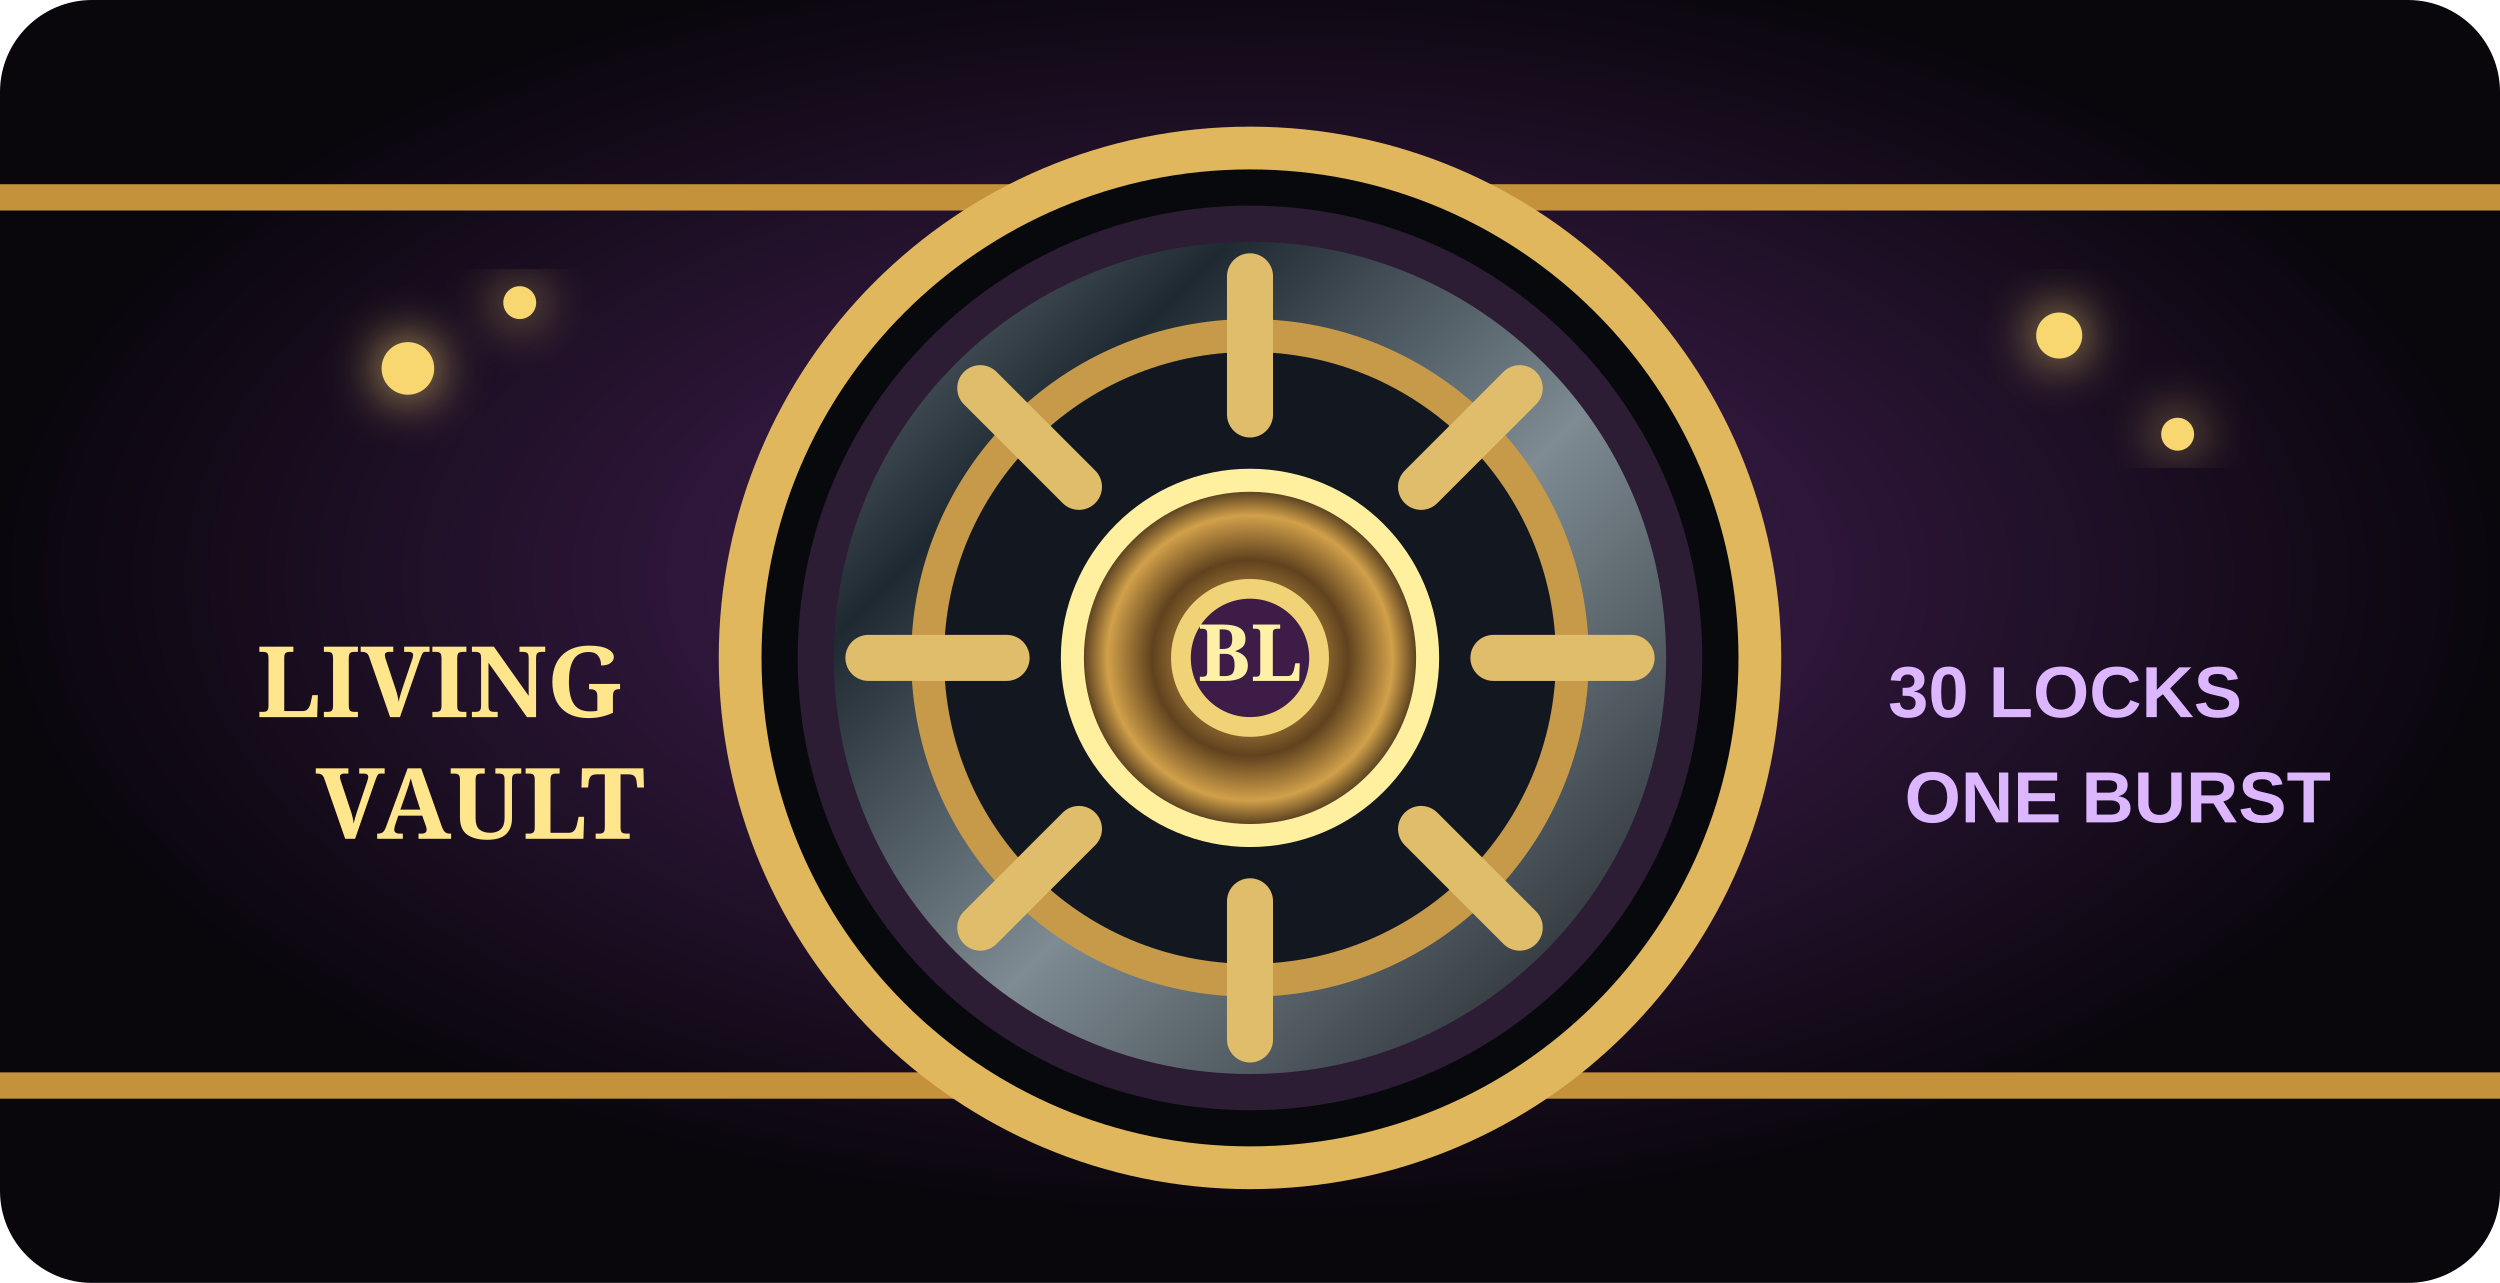
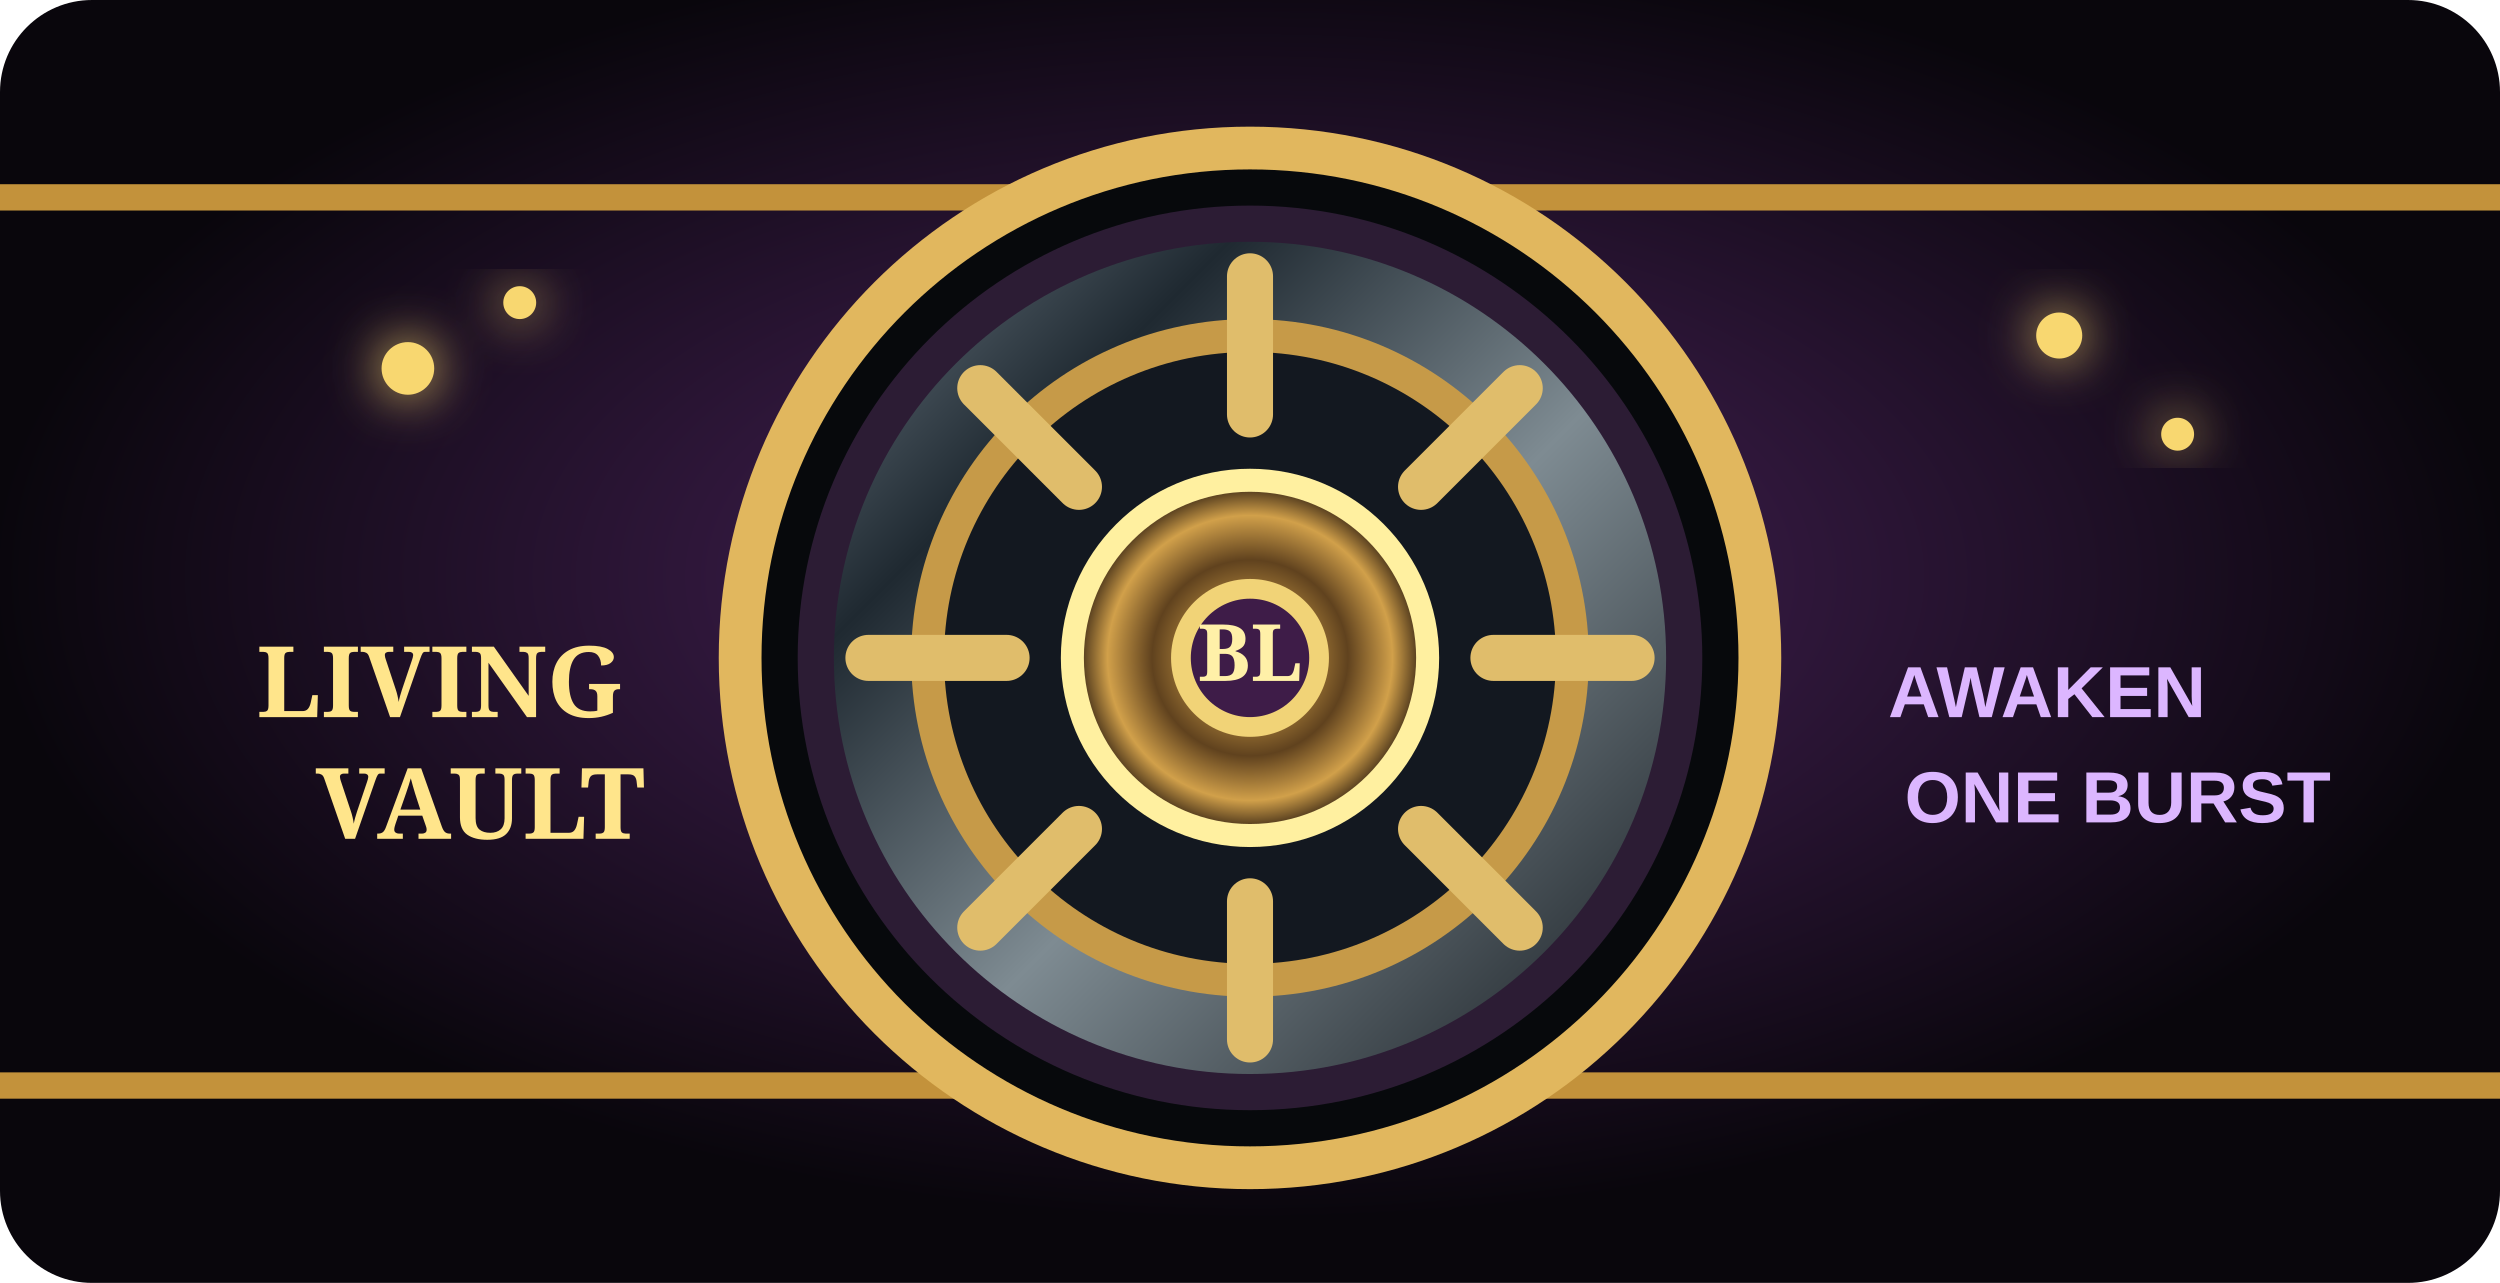
<svg xmlns="http://www.w3.org/2000/svg" viewBox="0 0 760 390">
  <defs>
    <radialGradient id="bg" cx="50%" cy="45%">
      <stop offset="0" stop-color="#7650a7" />
      <stop offset=".38" stop-color="#32183e" />
      <stop offset="1" stop-color="#09060c" />
    </radialGradient>
    <radialGradient id="metal">
      <stop offset="0" stop-color="#fff1a1" />
      <stop offset=".18" stop-color="#d8a64b" />
      <stop offset=".55" stop-color="#60421e" />
      <stop offset=".8" stop-color="#d1a04a" />
      <stop offset="1" stop-color="#23150c" />
    </radialGradient>
    <linearGradient id="steel" x1="0" y1="0" x2="1" y2="1">
      <stop stop-color="#72808a" />
      <stop offset=".25" stop-color="#1f2931" />
      <stop offset=".55" stop-color="#7e8b92" />
      <stop offset="1" stop-color="#10151a" />
    </linearGradient>
    <filter id="glow">
      <feGaussianBlur stdDeviation="8" result="b" />
      <feMerge>
        <feMergeNode in="b" />
        <feMergeNode in="SourceGraphic" />
      </feMerge>
    </filter>
  </defs>
  <rect width="760" height="390" rx="28" fill="url(#bg)" />
  <path d="M0 60h760M0 330h760" stroke="#c3923b" stroke-width="8" />
  <circle cx="380" cy="200" r="155" fill="#07090c" stroke="#e1b75e" stroke-width="13" />
  <circle cx="380" cy="200" r="132" fill="url(#steel)" stroke="#2c1c34" stroke-width="11" />
  <circle cx="380" cy="200" r="98" fill="#131820" stroke="#c69a48" stroke-width="10" />
  <g stroke="#e0bd6b" stroke-width="14" stroke-linecap="round">
    <path d="M380 84v42" />
    <path d="M380 274v42" />
    <path d="M264 200h42" />
    <path d="M454 200h42" />
    <path d="M298 118l30 30" />
    <path d="M432 252l30 30" />
    <path d="M462 118l-30 30" />
    <path d="M328 252l-30 30" />
  </g>
  <circle cx="380" cy="200" r="54" fill="url(#metal)" stroke="#fff0a0" stroke-width="7" />
  <circle cx="380" cy="200" r="21" fill="#3e1c48" stroke="#f1d377" stroke-width="6" />
  <text x="380" y="207" text-anchor="middle" font-size="24" font-family="Georgia" font-weight="900" fill="#fff0a8">BL</text>
  <g filter="url(#glow)" fill="#f8d76f">
    <circle cx="124" cy="112" r="8" />
    <circle cx="158" cy="92" r="5" />
    <circle cx="626" cy="102" r="7" />
    <circle cx="662" cy="132" r="5" />
  </g>
  <text x="78" y="218" font-size="30" font-family="Georgia" font-weight="900" fill="#ffe58b">LIVING</text>
  <text x="96" y="255" font-size="30" font-family="Georgia" font-weight="900" fill="#ffe58b">VAULT</text>
-   <text x="574" y="218" font-size="22" font-family="Arial" font-weight="900" fill="#dcb6ff">30 LOCKS</text>
+   <text x="574" y="218" font-size="22" font-family="Arial" font-weight="900" fill="#dcb6ff">AWAKEN</text>
  <text x="579" y="250" font-size="22" font-family="Arial" font-weight="900" fill="#dcb6ff">ONE BURST</text>
</svg>
